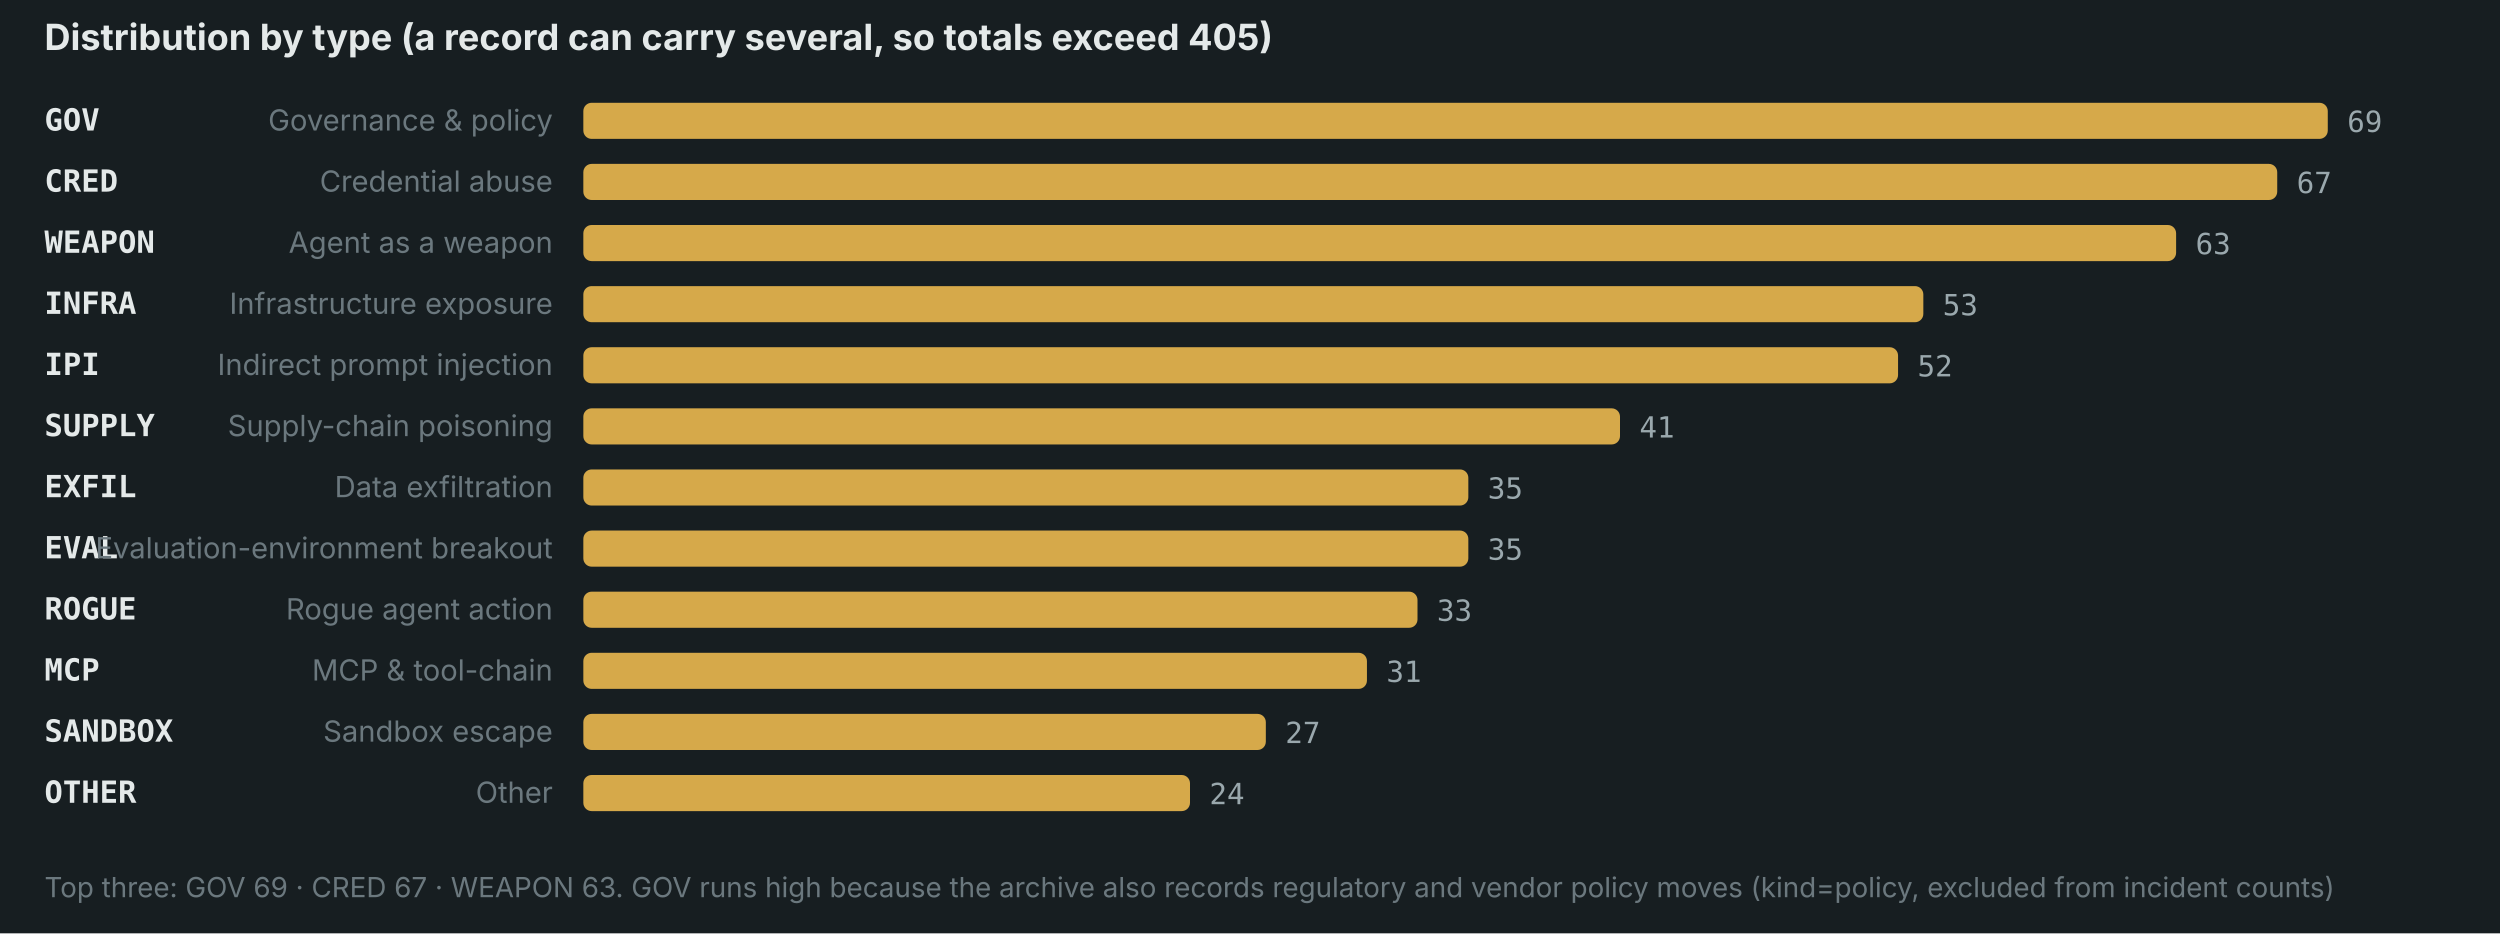
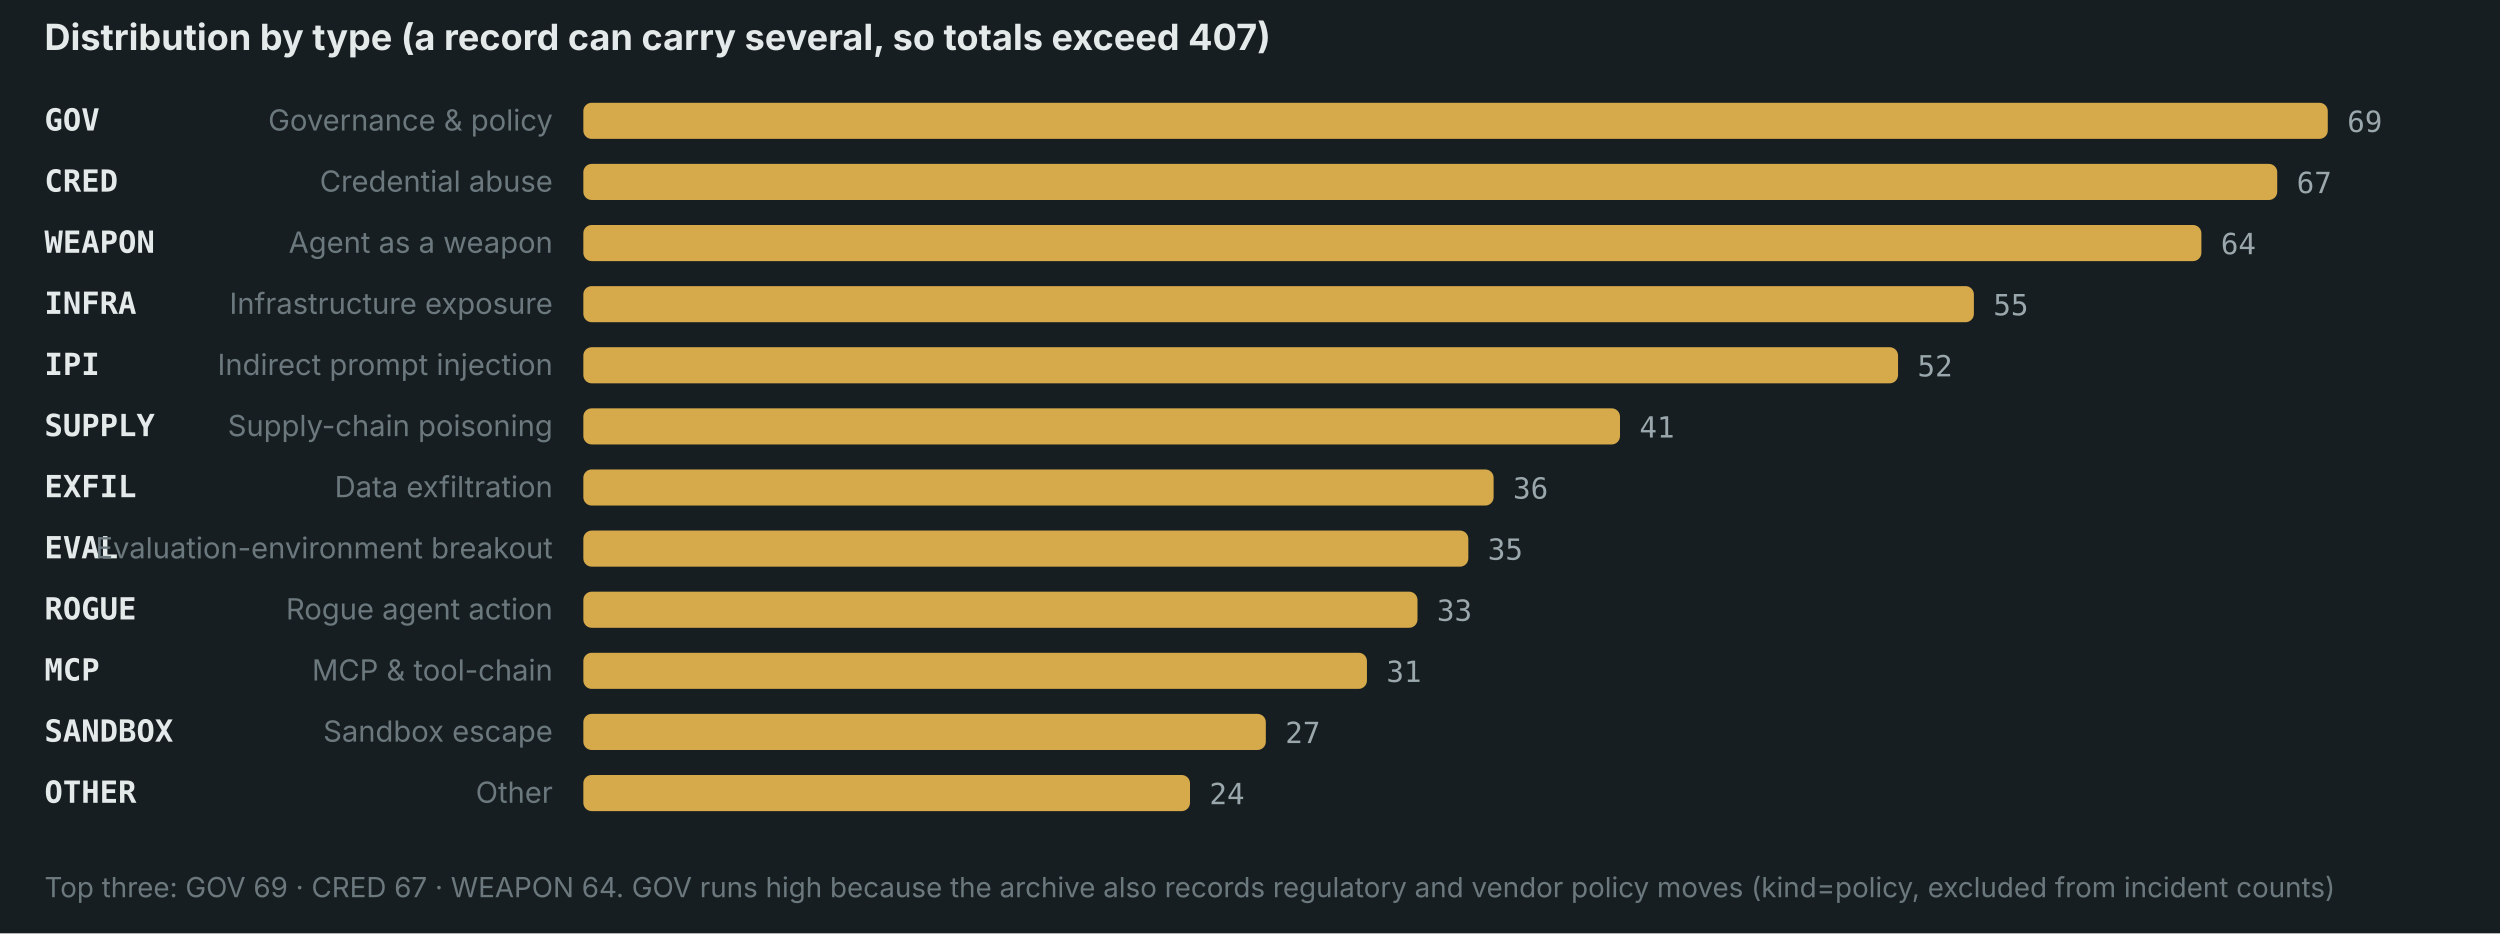
<svg xmlns="http://www.w3.org/2000/svg" viewBox="0 0 900 336" width="900" height="336" role="img" font-family="ui-sans-serif,-apple-system,'Segoe UI','PingFang SC','Microsoft YaHei',sans-serif">
  <rect width="900" height="336" fill="#171E21" />
-   <text x="16" y="18" font-size="13" font-weight="700" fill="#E4E9E9">Distribution by type (a record can carry several, so totals exceed 405)</text>
+   <text x="16" y="18" font-size="13" font-weight="700" fill="#E4E9E9">Distribution by type (a record can carry several, so totals exceed 407)</text>
  <text x="16" y="47" font-size="11" fill="#E4E9E9" font-family="ui-monospace,'SF Mono','Cascadia Mono','Consolas',monospace" font-weight="600">GOV</text>
  <text x="199" y="47" font-size="10.5" text-anchor="end" fill="#6B787E">Governance &amp; policy</text>
  <rect x="210" y="37" width="628.0" height="13" rx="3" fill="#D6A94A" />
  <text x="845.0" y="47.5" font-size="10.5" fill="#9AA8AD" font-family="ui-monospace,'SF Mono','Cascadia Mono','Consolas',monospace">69</text>
  <text x="16" y="69" font-size="11" fill="#E4E9E9" font-family="ui-monospace,'SF Mono','Cascadia Mono','Consolas',monospace" font-weight="600">CRED</text>
  <text x="199" y="69" font-size="10.5" text-anchor="end" fill="#6B787E">Credential abuse</text>
  <rect x="210" y="59" width="609.8" height="13" rx="3" fill="#D6A94A" />
  <text x="826.8" y="69.5" font-size="10.5" fill="#9AA8AD" font-family="ui-monospace,'SF Mono','Cascadia Mono','Consolas',monospace">67</text>
  <text x="16" y="91" font-size="11" fill="#E4E9E9" font-family="ui-monospace,'SF Mono','Cascadia Mono','Consolas',monospace" font-weight="600">WEAPON</text>
  <text x="199" y="91" font-size="10.5" text-anchor="end" fill="#6B787E">Agent as a weapon</text>
-   <rect x="210" y="81" width="573.4" height="13" rx="3" fill="#D6A94A" />
-   <text x="790.4" y="91.5" font-size="10.5" fill="#9AA8AD" font-family="ui-monospace,'SF Mono','Cascadia Mono','Consolas',monospace">63</text>
+   <rect x="210" y="81" width="582.5" height="13" rx="3" fill="#D6A94A" />
+   <text x="799.5" y="91.5" font-size="10.5" fill="#9AA8AD" font-family="ui-monospace,'SF Mono','Cascadia Mono','Consolas',monospace">64</text>
  <text x="16" y="113" font-size="11" fill="#E4E9E9" font-family="ui-monospace,'SF Mono','Cascadia Mono','Consolas',monospace" font-weight="600">INFRA</text>
  <text x="199" y="113" font-size="10.5" text-anchor="end" fill="#6B787E">Infrastructure exposure</text>
-   <rect x="210" y="103" width="482.4" height="13" rx="3" fill="#D6A94A" />
-   <text x="699.4" y="113.5" font-size="10.5" fill="#9AA8AD" font-family="ui-monospace,'SF Mono','Cascadia Mono','Consolas',monospace">53</text>
+   <rect x="210" y="103" width="500.6" height="13" rx="3" fill="#D6A94A" />
+   <text x="717.6" y="113.5" font-size="10.5" fill="#9AA8AD" font-family="ui-monospace,'SF Mono','Cascadia Mono','Consolas',monospace">55</text>
  <text x="16" y="135" font-size="11" fill="#E4E9E9" font-family="ui-monospace,'SF Mono','Cascadia Mono','Consolas',monospace" font-weight="600">IPI</text>
  <text x="199" y="135" font-size="10.5" text-anchor="end" fill="#6B787E">Indirect prompt injection</text>
  <rect x="210" y="125" width="473.3" height="13" rx="3" fill="#D6A94A" />
  <text x="690.3" y="135.5" font-size="10.5" fill="#9AA8AD" font-family="ui-monospace,'SF Mono','Cascadia Mono','Consolas',monospace">52</text>
  <text x="16" y="157" font-size="11" fill="#E4E9E9" font-family="ui-monospace,'SF Mono','Cascadia Mono','Consolas',monospace" font-weight="600">SUPPLY</text>
  <text x="199" y="157" font-size="10.5" text-anchor="end" fill="#6B787E">Supply-chain poisoning</text>
  <rect x="210" y="147" width="373.2" height="13" rx="3" fill="#D6A94A" />
  <text x="590.2" y="157.5" font-size="10.5" fill="#9AA8AD" font-family="ui-monospace,'SF Mono','Cascadia Mono','Consolas',monospace">41</text>
  <text x="16" y="179" font-size="11" fill="#E4E9E9" font-family="ui-monospace,'SF Mono','Cascadia Mono','Consolas',monospace" font-weight="600">EXFIL</text>
  <text x="199" y="179" font-size="10.5" text-anchor="end" fill="#6B787E">Data exfiltration</text>
-   <rect x="210" y="169" width="318.6" height="13" rx="3" fill="#D6A94A" />
-   <text x="535.6" y="179.5" font-size="10.5" fill="#9AA8AD" font-family="ui-monospace,'SF Mono','Cascadia Mono','Consolas',monospace">35</text>
+   <rect x="210" y="169" width="327.7" height="13" rx="3" fill="#D6A94A" />
+   <text x="544.7" y="179.5" font-size="10.5" fill="#9AA8AD" font-family="ui-monospace,'SF Mono','Cascadia Mono','Consolas',monospace">36</text>
  <text x="16" y="201" font-size="11" fill="#E4E9E9" font-family="ui-monospace,'SF Mono','Cascadia Mono','Consolas',monospace" font-weight="600">EVAL</text>
  <text x="199" y="201" font-size="10.5" text-anchor="end" fill="#6B787E">Evaluation-environment breakout</text>
  <rect x="210" y="191" width="318.6" height="13" rx="3" fill="#D6A94A" />
  <text x="535.6" y="201.5" font-size="10.5" fill="#9AA8AD" font-family="ui-monospace,'SF Mono','Cascadia Mono','Consolas',monospace">35</text>
  <text x="16" y="223" font-size="11" fill="#E4E9E9" font-family="ui-monospace,'SF Mono','Cascadia Mono','Consolas',monospace" font-weight="600">ROGUE</text>
  <text x="199" y="223" font-size="10.5" text-anchor="end" fill="#6B787E">Rogue agent action</text>
  <rect x="210" y="213" width="300.3" height="13" rx="3" fill="#D6A94A" />
  <text x="517.3" y="223.5" font-size="10.5" fill="#9AA8AD" font-family="ui-monospace,'SF Mono','Cascadia Mono','Consolas',monospace">33</text>
  <text x="16" y="245" font-size="11" fill="#E4E9E9" font-family="ui-monospace,'SF Mono','Cascadia Mono','Consolas',monospace" font-weight="600">MCP</text>
  <text x="199" y="245" font-size="10.5" text-anchor="end" fill="#6B787E">MCP &amp; tool-chain</text>
  <rect x="210" y="235" width="282.1" height="13" rx="3" fill="#D6A94A" />
  <text x="499.1" y="245.5" font-size="10.5" fill="#9AA8AD" font-family="ui-monospace,'SF Mono','Cascadia Mono','Consolas',monospace">31</text>
  <text x="16" y="267" font-size="11" fill="#E4E9E9" font-family="ui-monospace,'SF Mono','Cascadia Mono','Consolas',monospace" font-weight="600">SANDBOX</text>
  <text x="199" y="267" font-size="10.5" text-anchor="end" fill="#6B787E">Sandbox escape</text>
  <rect x="210" y="257" width="245.7" height="13" rx="3" fill="#D6A94A" />
  <text x="462.7" y="267.5" font-size="10.5" fill="#9AA8AD" font-family="ui-monospace,'SF Mono','Cascadia Mono','Consolas',monospace">27</text>
  <text x="16" y="289" font-size="11" fill="#E4E9E9" font-family="ui-monospace,'SF Mono','Cascadia Mono','Consolas',monospace" font-weight="600">OTHER</text>
  <text x="199" y="289" font-size="10.5" text-anchor="end" fill="#6B787E">Other</text>
  <rect x="210" y="279" width="218.4" height="13" rx="3" fill="#D6A94A" />
  <text x="435.4" y="289.5" font-size="10.5" fill="#9AA8AD" font-family="ui-monospace,'SF Mono','Cascadia Mono','Consolas',monospace">24</text>
-   <text x="16" y="323" font-size="10" fill="#6B787E">Top three: GOV 69 · CRED 67 · WEAPON 63. GOV runs high because the archive also records regulatory and vendor policy moves (kind=policy, excluded from incident counts)</text>
+   <text x="16" y="323" font-size="10" fill="#6B787E">Top three: GOV 69 · CRED 67 · WEAPON 64. GOV runs high because the archive also records regulatory and vendor policy moves (kind=policy, excluded from incident counts)</text>
</svg>
